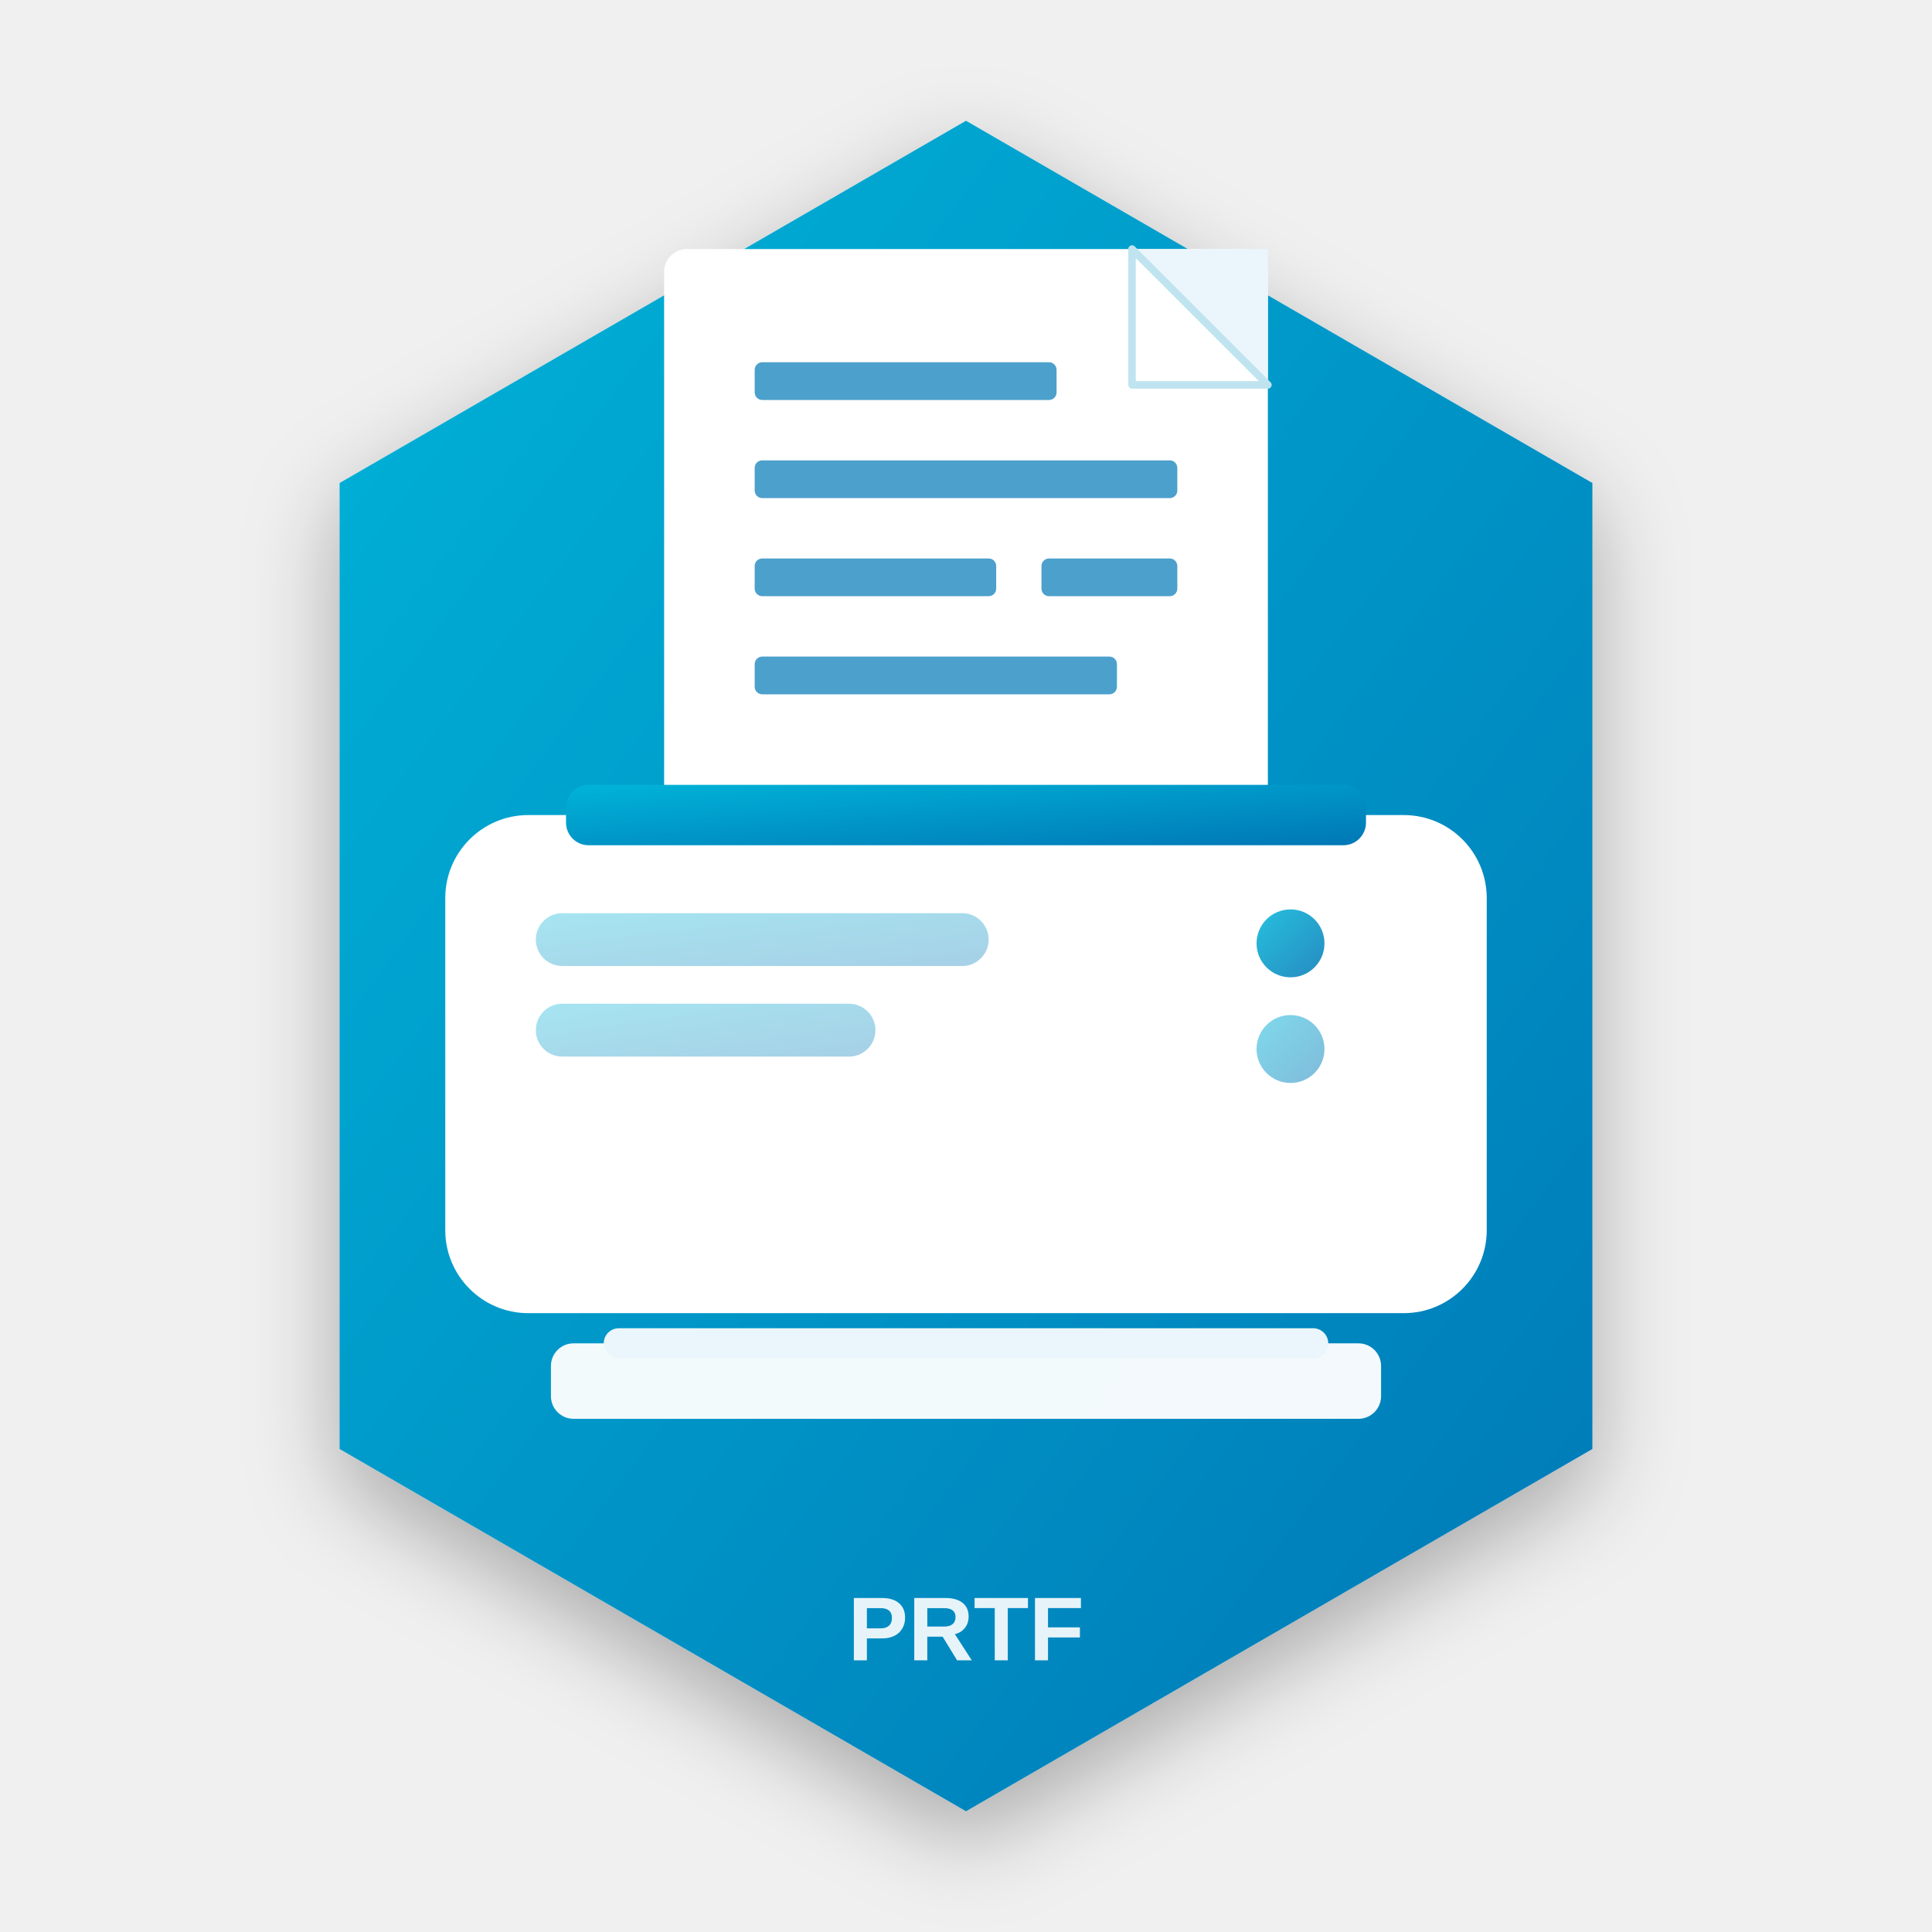
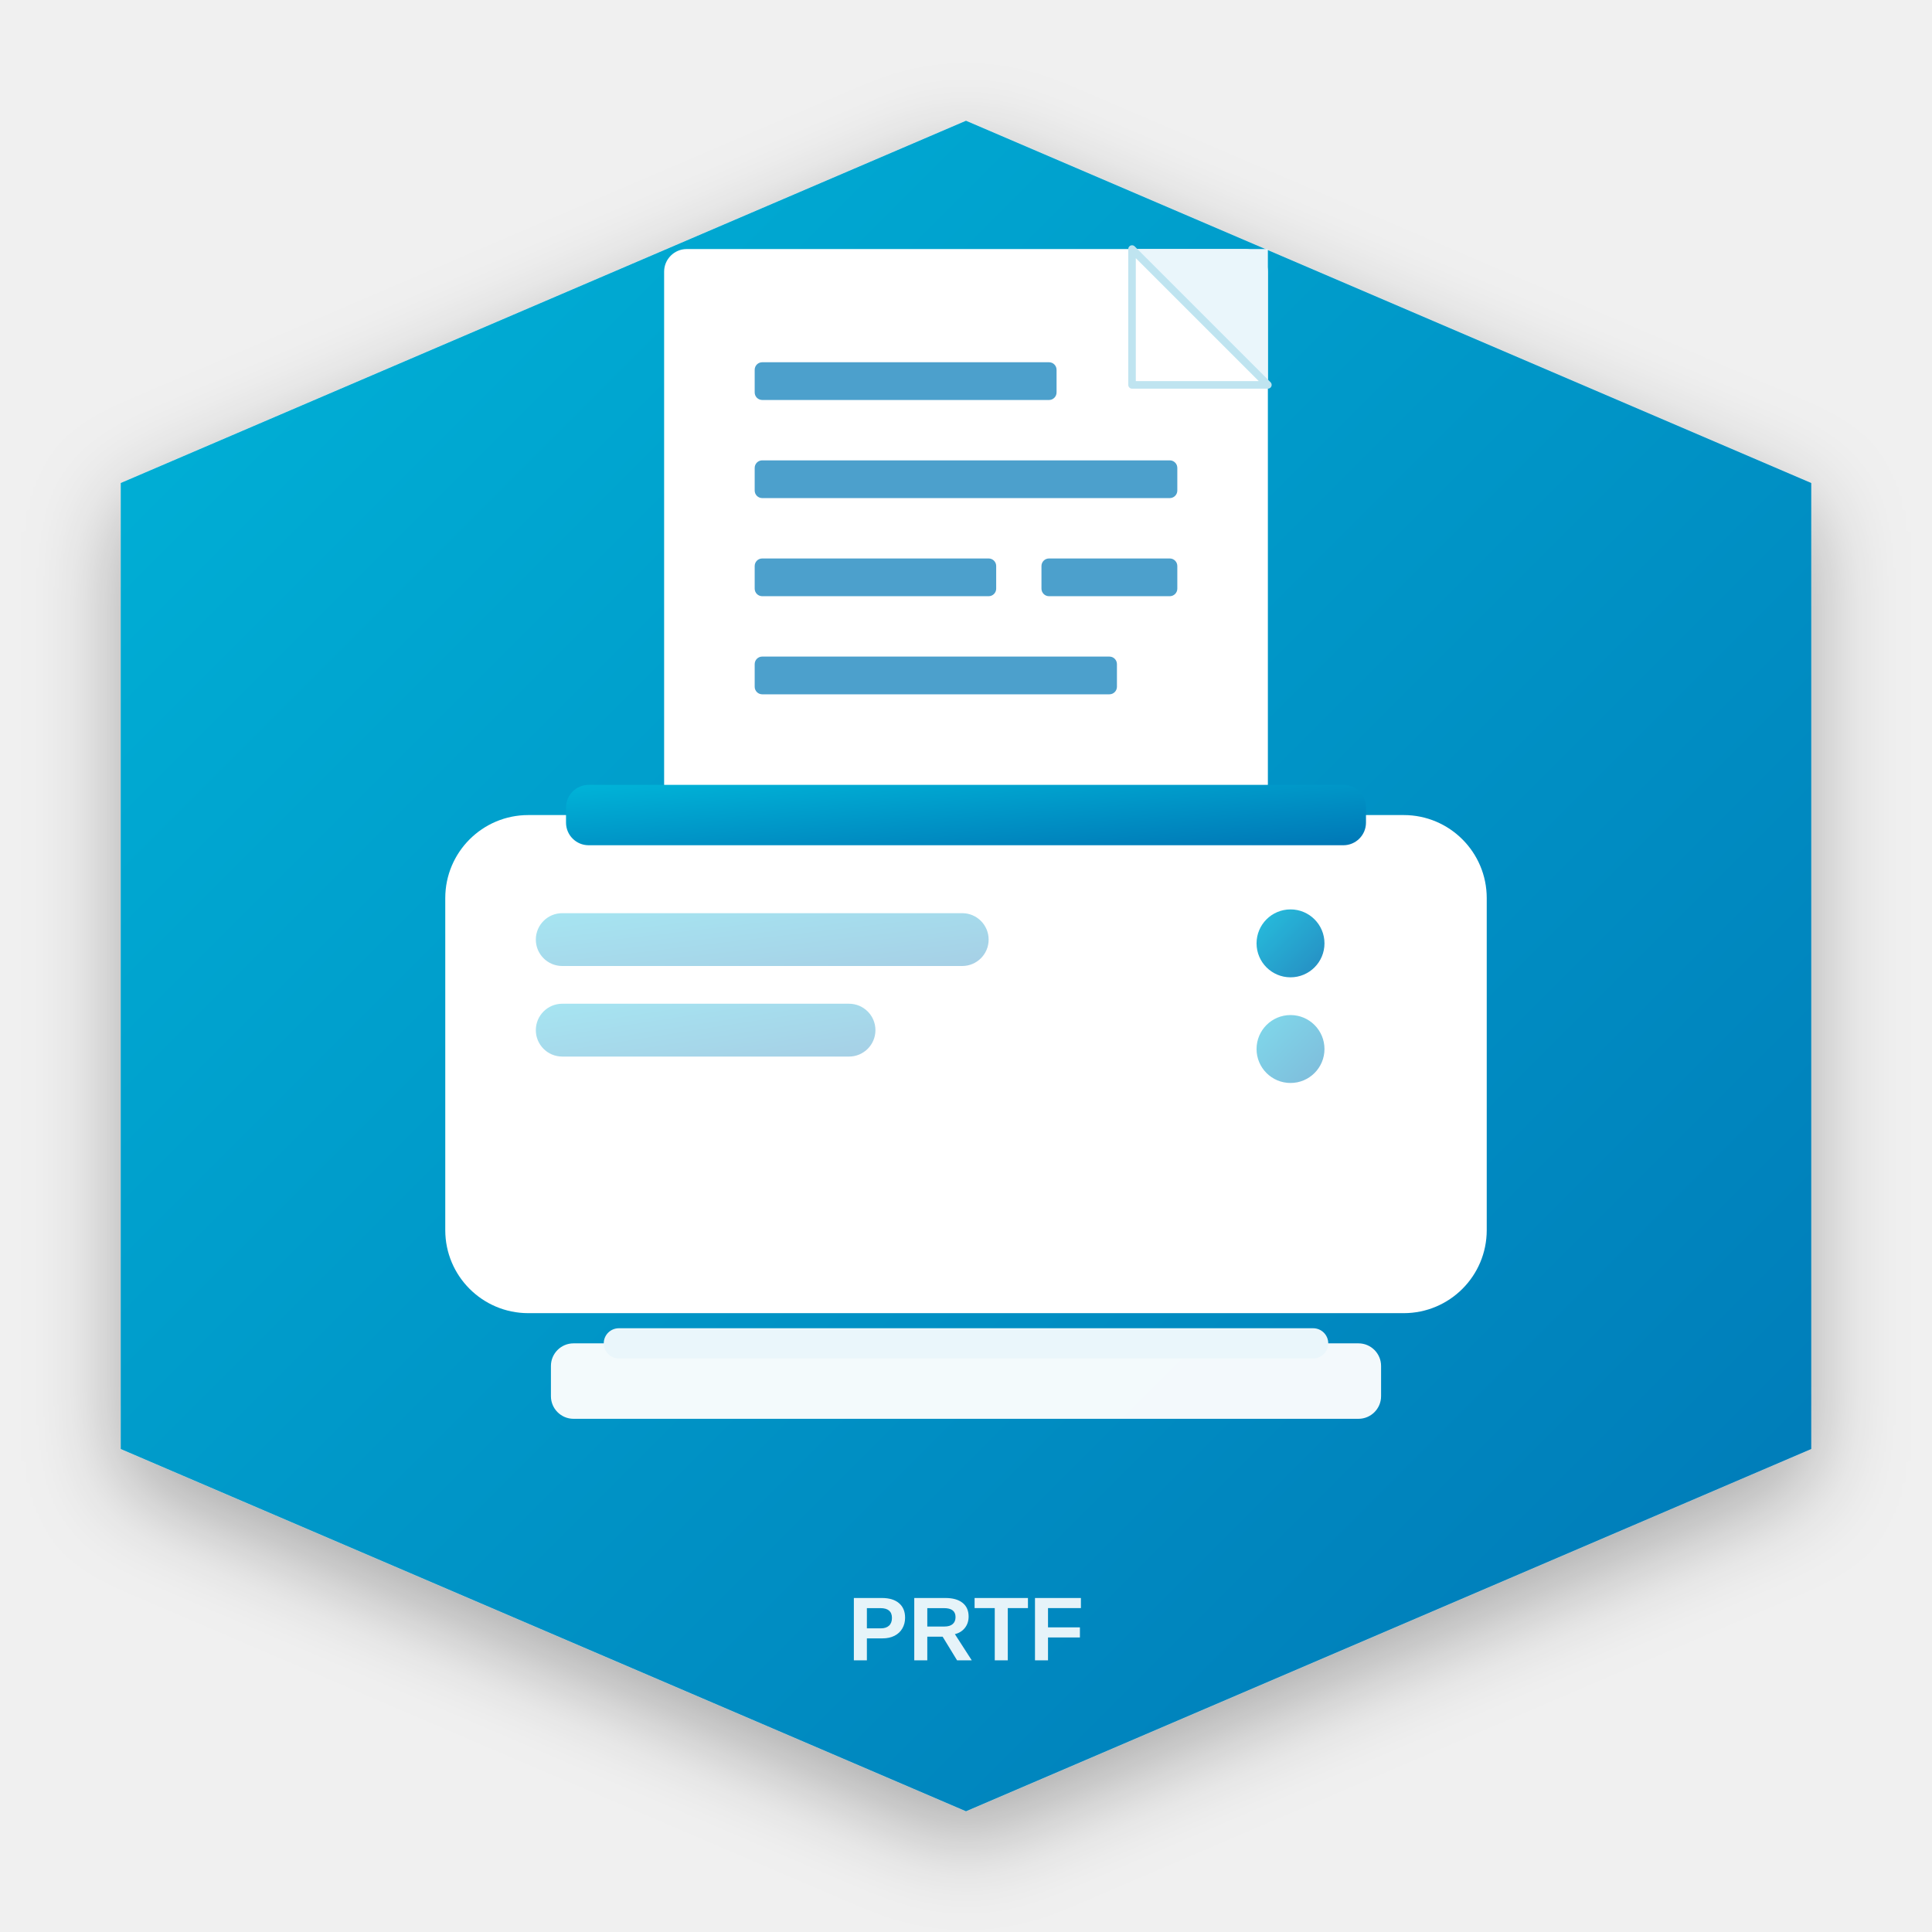
<svg xmlns="http://www.w3.org/2000/svg" width="512" height="512" viewBox="0 0 512 512">
  <defs>
    <linearGradient id="hexGradient" x1="0%" y1="0%" x2="100%" y2="100%">
      <stop offset="0%" style="stop-color:#00B4D8;stop-opacity:1" />
      <stop offset="100%" style="stop-color:#0077B6;stop-opacity:1" />
    </linearGradient>
    <filter id="shadow" x="-20%" y="-20%" width="140%" height="140%">
      <feDropShadow dx="0" dy="8" stdDeviation="12" flood-color="rgba(0,0,0,0.3)" />
    </filter>
  </defs>
-   <path d="M256 32 L422 128 L422 384 L256 480 L90 384 L90 128 Z" fill="url(#hexGradient)" filter="url(#shadow)" stroke="none" />
+   <path d="M256 32 L480 128 L480 384 L256 480 L32 384 L32 128 Z" fill="url(#hexGradient)" filter="url(#shadow)" stroke="none" />
  <rect x="176" y="66" width="160" height="150" rx="6" ry="6" fill="white" stroke="none" />
  <path d="M300 66 L336 66 L336 102 Z" fill="#eaf6fb" />
  <path d="M300 66 L336 102 L300 102 Z" fill="white" stroke="#bfe4f0" stroke-width="2" stroke-linejoin="round" />
  <rect x="200" y="96" width="80" height="10" rx="2" ry="2" fill="#0077B6" opacity="0.7" />
  <rect x="200" y="122" width="112" height="10" rx="2" ry="2" fill="#0077B6" opacity="0.7" />
  <rect x="200" y="148" width="64" height="10" rx="2" ry="2" fill="#0077B6" opacity="0.7" />
  <rect x="276" y="148" width="36" height="10" rx="2" ry="2" fill="#0077B6" opacity="0.7" />
  <rect x="200" y="174" width="96" height="10" rx="2" ry="2" fill="#0077B6" opacity="0.7" />
  <rect x="118" y="216" width="276" height="132" rx="22" ry="22" fill="white" stroke="none" />
  <rect x="150" y="208" width="212" height="16" rx="6" ry="6" fill="url(#hexGradient)" />
  <circle cx="342" cy="250" r="9" fill="url(#hexGradient)" opacity="0.85" />
  <circle cx="342" cy="278" r="9" fill="url(#hexGradient)" opacity="0.5" />
  <rect x="142" y="242" width="120" height="14" rx="7" ry="7" fill="url(#hexGradient)" opacity="0.35" />
  <rect x="142" y="266" width="90" height="14" rx="7" ry="7" fill="url(#hexGradient)" opacity="0.35" />
  <rect x="146" y="356" width="220" height="20" rx="6" ry="6" fill="white" opacity="0.95" />
  <rect x="160" y="352" width="192" height="8" rx="4" ry="4" fill="#eaf6fb" />
  <text x="256" y="440" font-family="Arial, sans-serif" font-size="24" font-weight="bold" text-anchor="middle" fill="white" opacity="0.9">PRTF</text>
</svg>
